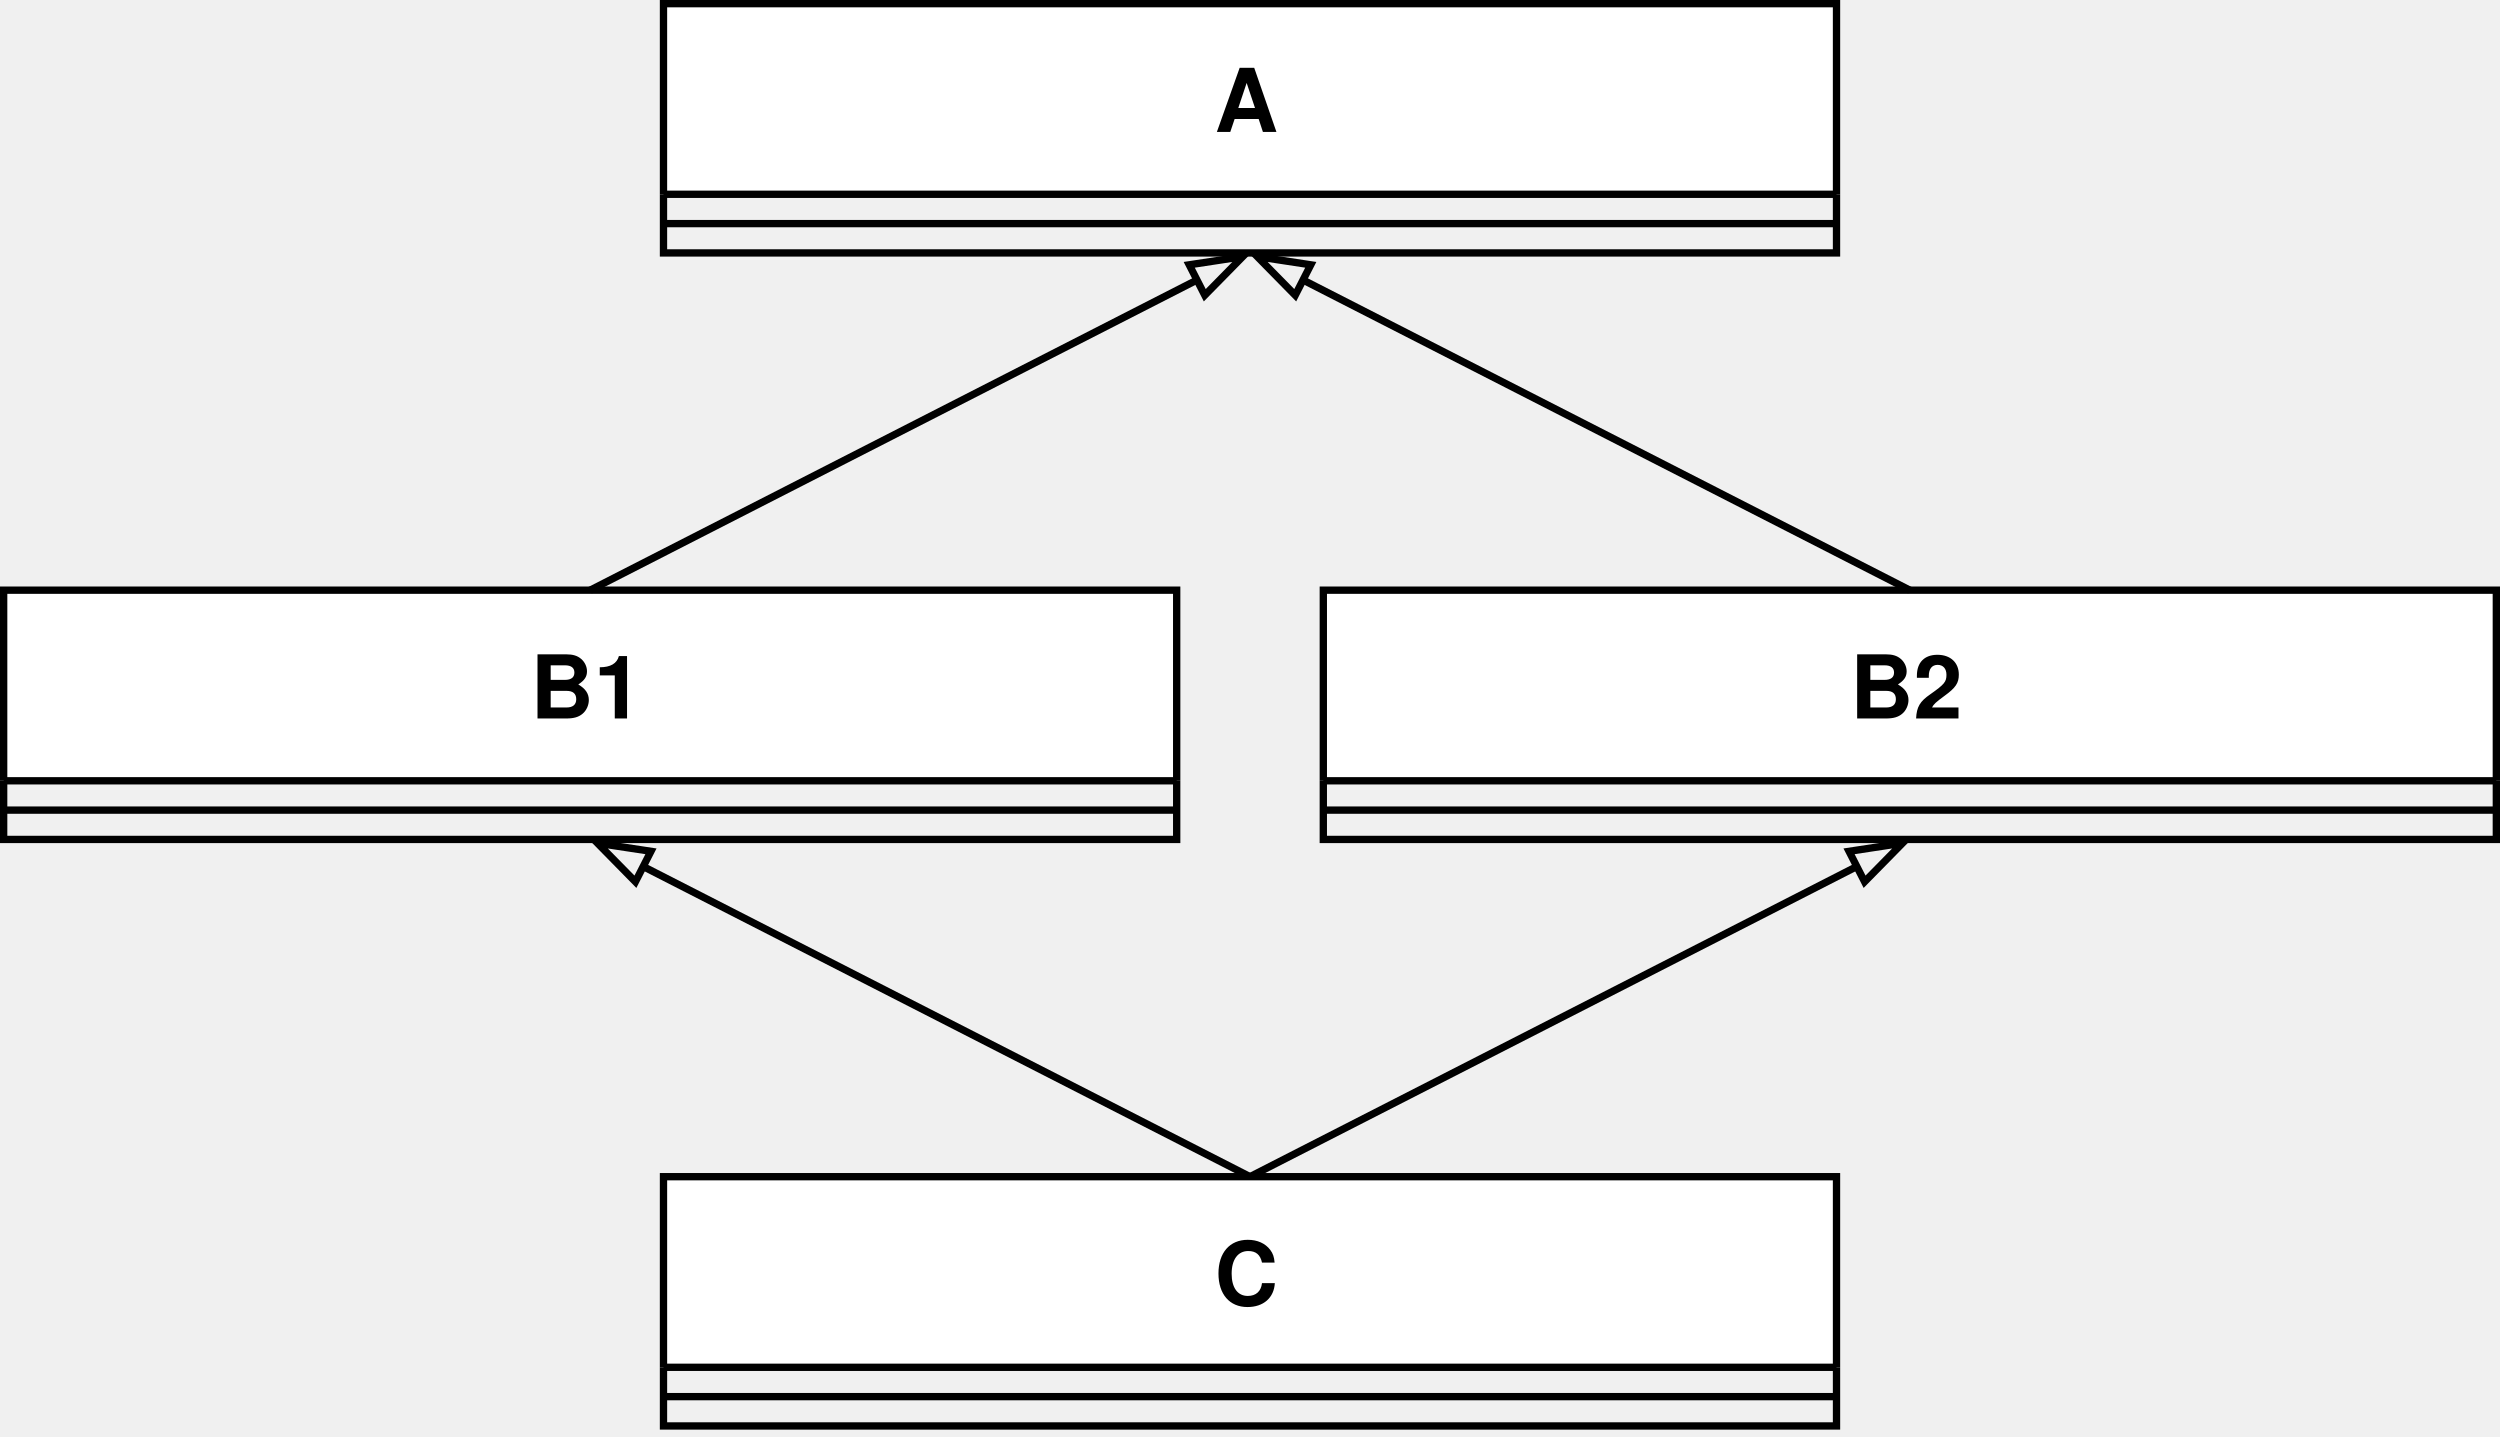
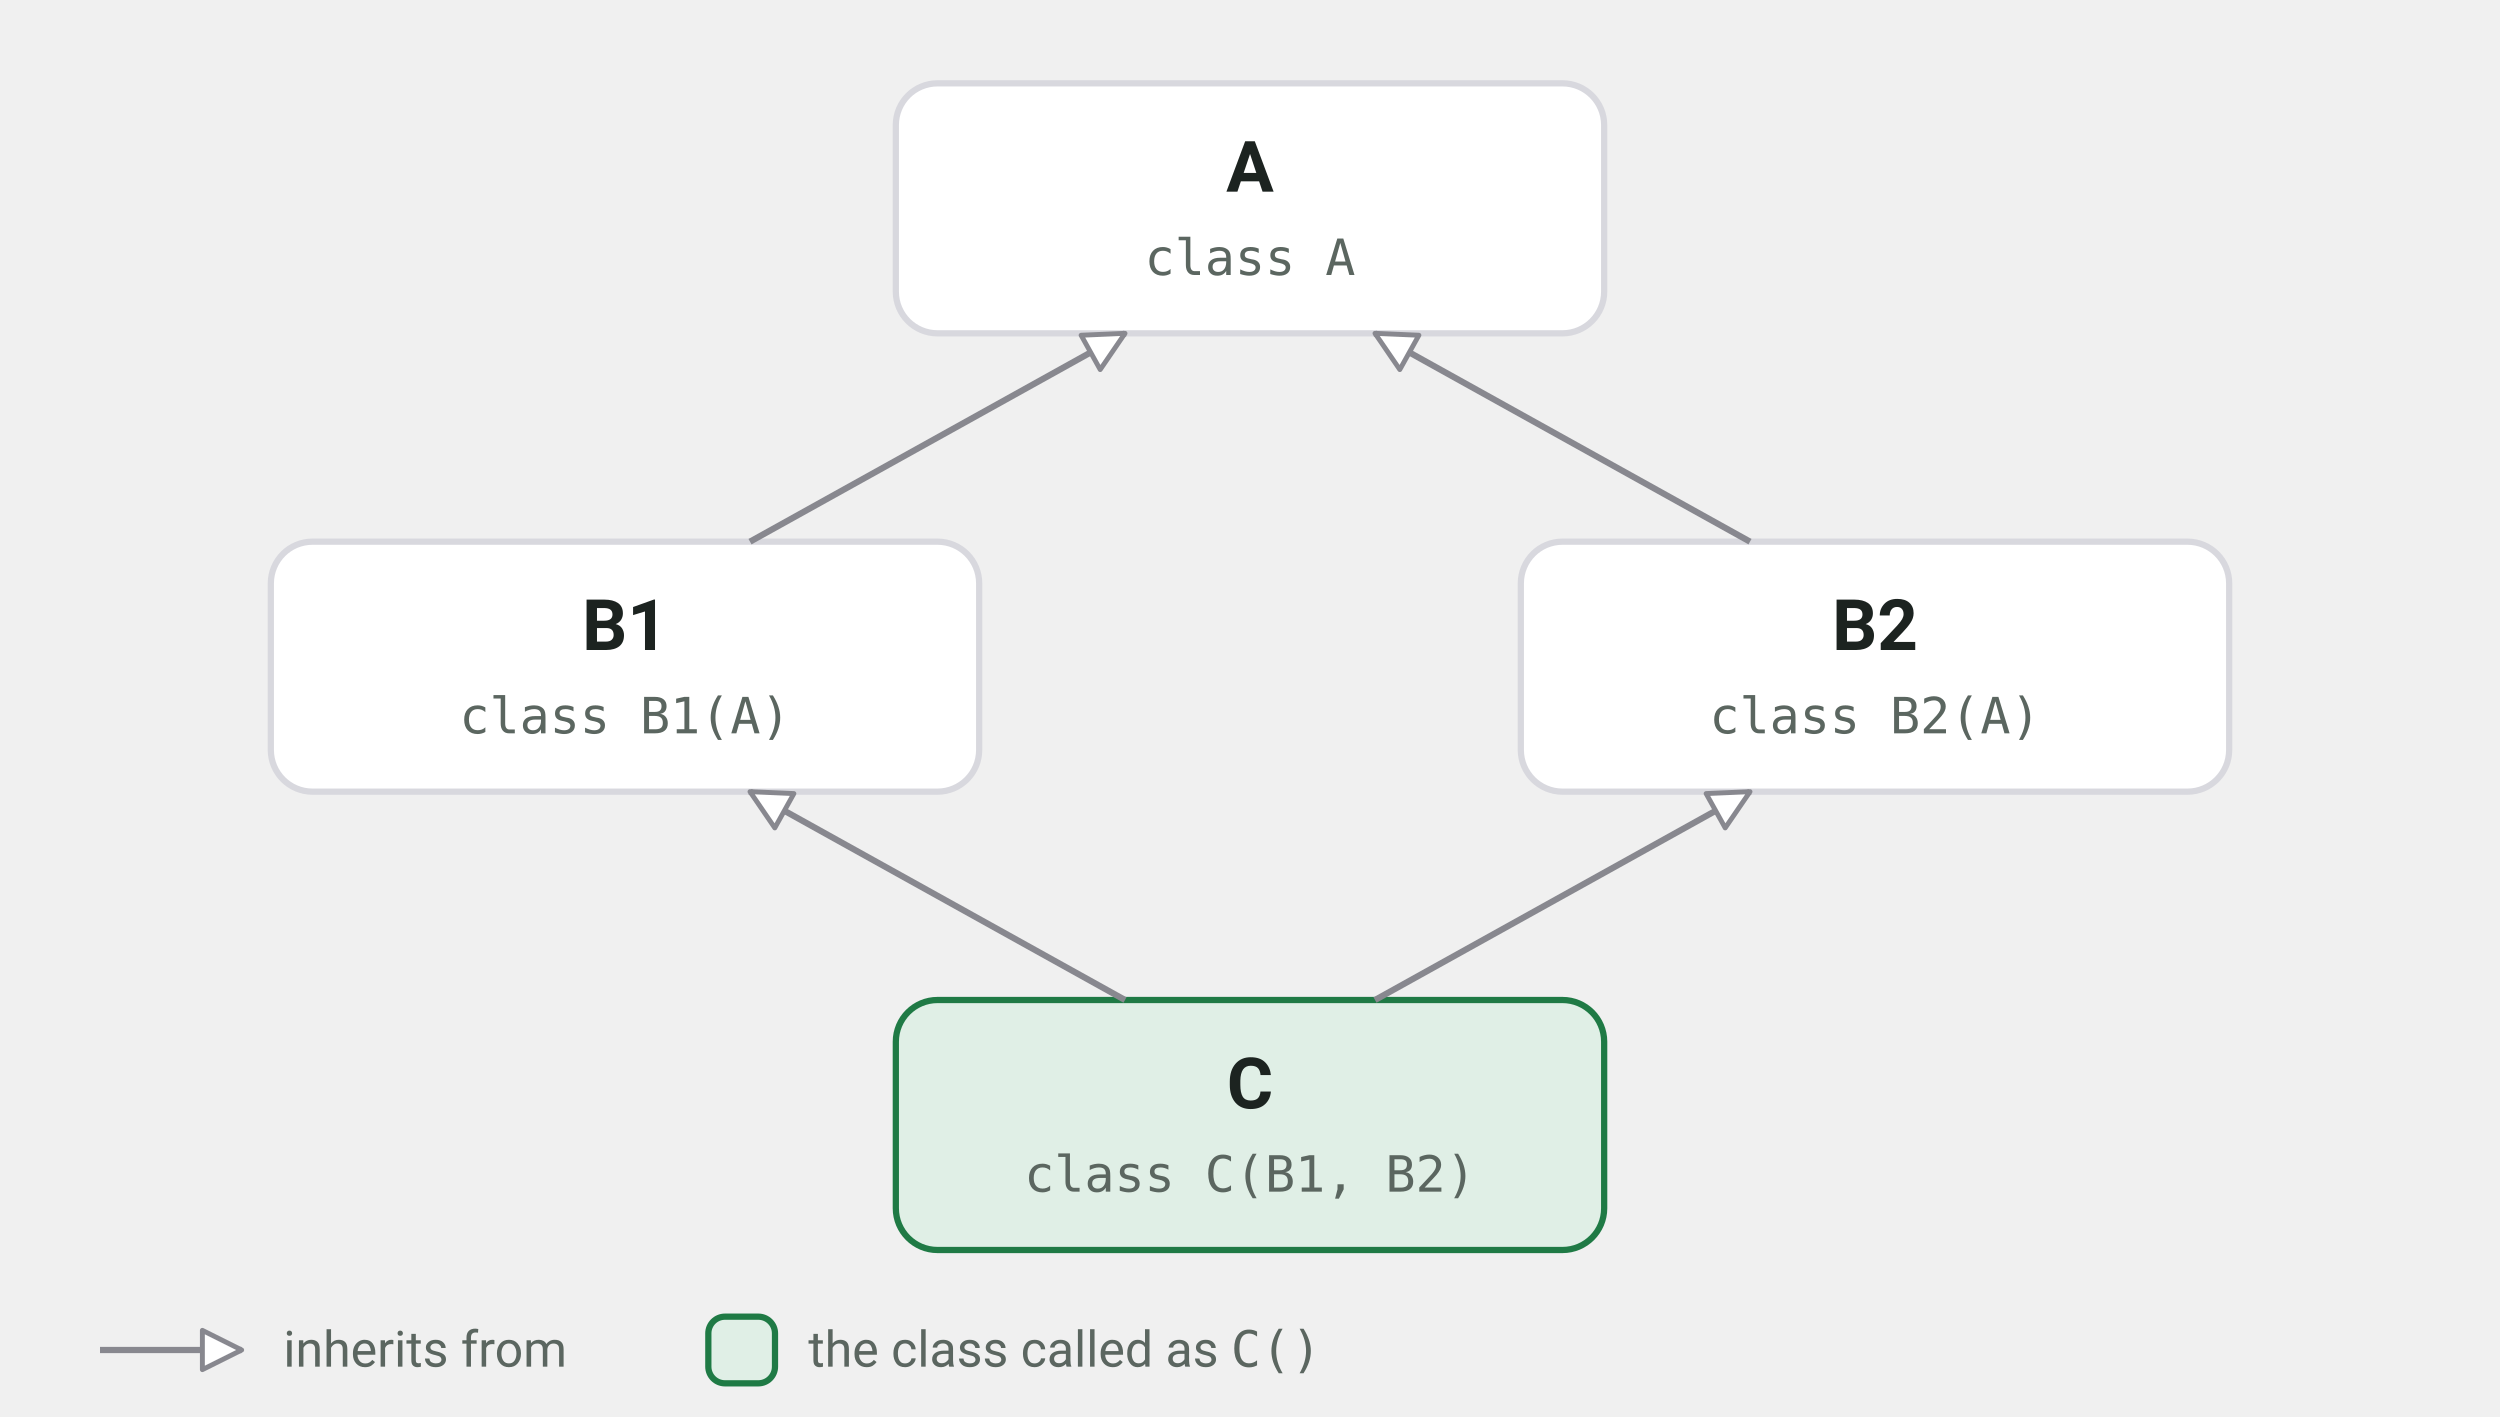
- <svg xmlns="http://www.w3.org/2000/svg" version="1.1" width="341px" height="196px" viewBox="-0.5 -0.5 341 196" content="&lt;mxfile host=&quot;app.diagrams.net&quot; modified=&quot;2020-06-11T10:23:57.540Z&quot; agent=&quot;5.0 (X11; Linux x86_64) AppleWebKit/537.36 (KHTML, like Gecko) Chrome/83.0.41.97 Safari/537.36&quot; etag=&quot;0kn4aVpXCUkKnza6D-vu&quot; version=&quot;13.2.1&quot; type=&quot;device&quot;&gt;&lt;diagram id=&quot;z8LmLa2J3TkODZhrUSlh&quot; name=&quot;Page-1&quot;&gt;7VnbbqMwEP2aPLbiEih9bJJmd6VWijaV2u6bAw5YNTYyzq1fvzbYXJstTZM2WpGHiDkeD3jOGWdMBvY43v5gIInuaQDxwDKC7cCeDCzLsU3xLYFdDljXCggZCnKoAszRK1SgodAVCmBac+SUYo6SOuhTQqDPaxhgjG7qbkuK63dNQAhbwNwHuI0+ooBHOepZVyX+E6Iw0nc23et8JAbaWa0kjUBANxXIvh3YY0Ypz6/i7RhimTudl3zedM9o8WAMEt5lwmh6mz7OVuli9vhKfq3/GMb06cLNo6wBXqkFj1TglO90DtINijEgwhotKeFzNWIKG2AUEnHti4eATABryDgS6btRA5wmAvUjhIM7sKMr+agpB/6LtkYRZehVhAVYxRTDjCslWG7NYy5nCtgQKIOp8Jnp9ZsN6B5sa453IOUK8CnGIEnRolhGDFiIyIhyTmPlpBIjlgO3ezNuFjwK/UMaQ852wkVNGCrmlfRNrYRNKSTTVVhUEZE9VPpV2g2LyCW94kIx/AG2r1pst7jGKOM55Yy+FIqXKVoijMcUU0HyhNDMSZOP4ZK/QX2MggBnwRLgIxI+SClMLswSucsmTuwS+a2yICFGOeAgJ0kygsEC4hlNEUdUxme57yihiPAsVc5o4EwyhPExJWIRAGVUQUH+BkoBdON1f620ydYbm9uNXO9E3Jr2++RCEtzIPVFYC0z9l4cIEVlfPNa1JzLAdk8y4ZeONp+rYxNdVbm109YW8co0YT1XRspJ0ijmkGCK5CIr9QaD1nbcqDaxILpiPnyPKPE7IYoa/ovQPdVbYdB5g0CNMYgBR+v6475Fq7rDTMq03BxMo7E72EY9RL5MNau6rzcDOfVAXiNOnoZWnExkxao/obvhUXR3kH4O1OqpdOd11N2ejeSLdGcfS3dWI5D7xcJz2r1LW3p973JY72I12f325sVs96p999K9e8nL5Xzblxa5N30tH6mWm1v+8LtLuUOr2lfyR9vWMylkr8XtuC/kExWyZXx3JV/3lfyJSvbOupLNDq+L+pNdpybra452zZ7dMo1Lo/px6xE7n/SaR0a3sZ2c+qTX/k05RIj/w6stfeg983dbx3rH0FS0dyzhCbP85yV3L/++sm//Ag==&lt;/diagram&gt;&lt;/mxfile&gt;" style="background-color: rgb(255, 255, 255);">
-   <defs />
-   <g>
-     <path d="M 0 106 L 0 80 L 160 80 L 160 106" fill="#ffffff" stroke="#000000" stroke-miterlimit="10" pointer-events="all" />
-     <path d="M 0 106 L 0 114 L 160 114 L 160 106" fill="none" stroke="#000000" stroke-miterlimit="10" pointer-events="none" />
-     <path d="M 0 106 L 160 106" fill="none" stroke="#000000" stroke-miterlimit="10" pointer-events="none" />
-     <g fill="#000000" font-family="Helvetica" font-weight="bold" text-anchor="middle" font-size="12px">
-       <text x="79.5" y="97.5">B1</text>
-     </g>
-     <path d="M 0 110 L 160 110" fill="none" stroke="#000000" stroke-miterlimit="10" pointer-events="none" />
-     <path d="M 80 80 L 162.77 37.69" fill="none" stroke="#000000" stroke-miterlimit="10" pointer-events="none" />
-     <path d="M 169 34.51 L 163.83 39.77 L 161.71 35.62 Z" fill="none" stroke="#000000" stroke-miterlimit="10" pointer-events="none" />
-     <path d="M 170 160 L 87.23 117.69" fill="none" stroke="#000000" stroke-miterlimit="10" pointer-events="none" />
-     <path d="M 81 114.51 L 88.29 115.62 L 86.17 119.77 Z" fill="none" stroke="#000000" stroke-miterlimit="10" pointer-events="none" />
-     <path d="M 180 106 L 180 80 L 340 80 L 340 106" fill="#ffffff" stroke="#000000" stroke-miterlimit="10" pointer-events="none" />
-     <path d="M 180 106 L 180 114 L 340 114 L 340 106" fill="none" stroke="#000000" stroke-miterlimit="10" pointer-events="none" />
-     <path d="M 180 106 L 340 106" fill="none" stroke="#000000" stroke-miterlimit="10" pointer-events="none" />
-     <g fill="#000000" font-family="Helvetica" font-weight="bold" text-anchor="middle" font-size="12px">
-       <text x="259.5" y="97.5">B2</text>
-     </g>
-     <path d="M 180 110 L 340 110" fill="none" stroke="#000000" stroke-miterlimit="10" pointer-events="none" />
-     <path d="M 90 26 L 90 0 L 250 0 L 250 26" fill="#ffffff" stroke="#000000" stroke-miterlimit="10" pointer-events="none" />
-     <path d="M 90 26 L 90 34 L 250 34 L 250 26" fill="none" stroke="#000000" stroke-miterlimit="10" pointer-events="none" />
-     <path d="M 90 26 L 250 26" fill="none" stroke="#000000" stroke-miterlimit="10" pointer-events="none" />
-     <g fill="#000000" font-family="Helvetica" font-weight="bold" text-anchor="middle" font-size="12px">
-       <text x="169.5" y="17.5">A</text>
-     </g>
-     <path d="M 90 30 L 250 30" fill="none" stroke="#000000" stroke-miterlimit="10" pointer-events="none" />
-     <path d="M 90 186 L 90 160 L 250 160 L 250 186" fill="#ffffff" stroke="#000000" stroke-miterlimit="10" pointer-events="none" />
-     <path d="M 90 186 L 90 194 L 250 194 L 250 186" fill="none" stroke="#000000" stroke-miterlimit="10" pointer-events="none" />
-     <path d="M 90 186 L 250 186" fill="none" stroke="#000000" stroke-miterlimit="10" pointer-events="none" />
-     <g fill="#000000" font-family="Helvetica" font-weight="bold" text-anchor="middle" font-size="12px">
-       <text x="169.5" y="177.5">C</text>
-     </g>
-     <path d="M 90 190 L 250 190" fill="none" stroke="#000000" stroke-miterlimit="10" pointer-events="none" />
-     <path d="M 170 160 L 252.77 117.69" fill="none" stroke="#000000" stroke-miterlimit="10" pointer-events="none" />
-     <path d="M 259 114.51 L 253.83 119.77 L 251.71 115.62 Z" fill="none" stroke="#000000" stroke-miterlimit="10" pointer-events="none" />
-     <path d="M 260 80 L 177.23 37.69" fill="none" stroke="#000000" stroke-miterlimit="10" pointer-events="none" />
-     <path d="M 171 34.51 L 178.29 35.62 L 176.17 39.77 Z" fill="none" stroke="#000000" stroke-miterlimit="10" pointer-events="none" />
-   </g>
+ <svg xmlns="http://www.w3.org/2000/svg" viewBox="0 0 600 340" width="600" height="340" role="img" aria-labelledby="t d">
+   <style>
+     text { font-family: ui-sans-serif, system-ui, -apple-system, "Segoe UI", Roboto, "Helvetica Neue", Arial, sans-serif; }
+     .mono { font-family: ui-monospace, "SF Mono", Menlo, Consolas, monospace; }
+     @media (prefers-color-scheme: dark) {
+       .ink   { fill: #e7ede9; }
+       .muted { fill: #9aa8a0; }
+       .card  { fill: #1b1d22; stroke: #2e3036; }
+       .soft  { fill: #16261d; stroke: #4fc07d; }
+       .line  { stroke: #676a72; }
+       .tri   { fill: #1b1d22; stroke: #676a72; }
+     }
+   </style>
+   <defs>
+     <marker id="g" viewBox="0 0 14 14" refX="13" refY="7" markerWidth="11" markerHeight="11" markerUnits="userSpaceOnUse" orient="auto">
+       <path class="tri" d="M1 1 L13 7 L1 13 z" fill="#ffffff" stroke="#88888f" stroke-width="1.5" stroke-linejoin="round" />
+     </marker>
+   </defs>
+   <rect class="card" x="215" y="20" width="170" height="60" rx="10" fill="#ffffff" stroke="#d8d8de" stroke-width="1.5" />
+   <text class="ink" x="300" y="46" fill="#1c2320" font-size="17" text-anchor="middle" font-weight="700">A</text>
+   <text class="muted mono" x="300" y="66" fill="#5b6660" font-size="12" text-anchor="middle">class A</text>
+   <rect class="card" x="65" y="130" width="170" height="60" rx="10" fill="#ffffff" stroke="#d8d8de" stroke-width="1.5" />
+   <text class="ink" x="150" y="156" fill="#1c2320" font-size="17" text-anchor="middle" font-weight="700">B1</text>
+   <text class="muted mono" x="150" y="176" fill="#5b6660" font-size="12" text-anchor="middle">class B1(A)</text>
+   <rect class="card" x="365" y="130" width="170" height="60" rx="10" fill="#ffffff" stroke="#d8d8de" stroke-width="1.5" />
+   <text class="ink" x="450" y="156" fill="#1c2320" font-size="17" text-anchor="middle" font-weight="700">B2</text>
+   <text class="muted mono" x="450" y="176" fill="#5b6660" font-size="12" text-anchor="middle">class B2(A)</text>
+   <rect class="soft" x="215" y="240" width="170" height="60" rx="10" fill="#e0efe6" stroke="#1f7a45" stroke-width="1.5" />
+   <text class="ink" x="300" y="266" fill="#1c2320" font-size="17" text-anchor="middle" font-weight="700">C</text>
+   <text class="muted mono" x="300" y="286" fill="#5b6660" font-size="12" text-anchor="middle">class C(B1, B2)</text>
+   <path class="line" d="M180 130 L270 80" fill="none" stroke="#88888f" stroke-width="1.5" marker-end="url(#g)" />
+   <path class="line" d="M420 130 L330 80" fill="none" stroke="#88888f" stroke-width="1.5" marker-end="url(#g)" />
+   <path class="line" d="M270 240 L180 190" fill="none" stroke="#88888f" stroke-width="1.5" marker-end="url(#g)" />
+   <path class="line" d="M330 240 L420 190" fill="none" stroke="#88888f" stroke-width="1.5" marker-end="url(#g)" />
+   <path class="line" d="M24 324 L58 324" fill="none" stroke="#88888f" stroke-width="1.5" marker-end="url(#g)" />
+   <text class="muted" x="68" y="328" fill="#5b6660" font-size="12" text-anchor="start">inherits from</text>
+   <rect class="soft" x="170" y="316" width="16" height="16" rx="4" fill="#e0efe6" stroke="#1f7a45" stroke-width="1.5" />
+   <text class="muted" x="194" y="328" fill="#5b6660" font-size="12" text-anchor="start">the class called as <tspan class="mono">C()</tspan>
+   </text>
</svg>
